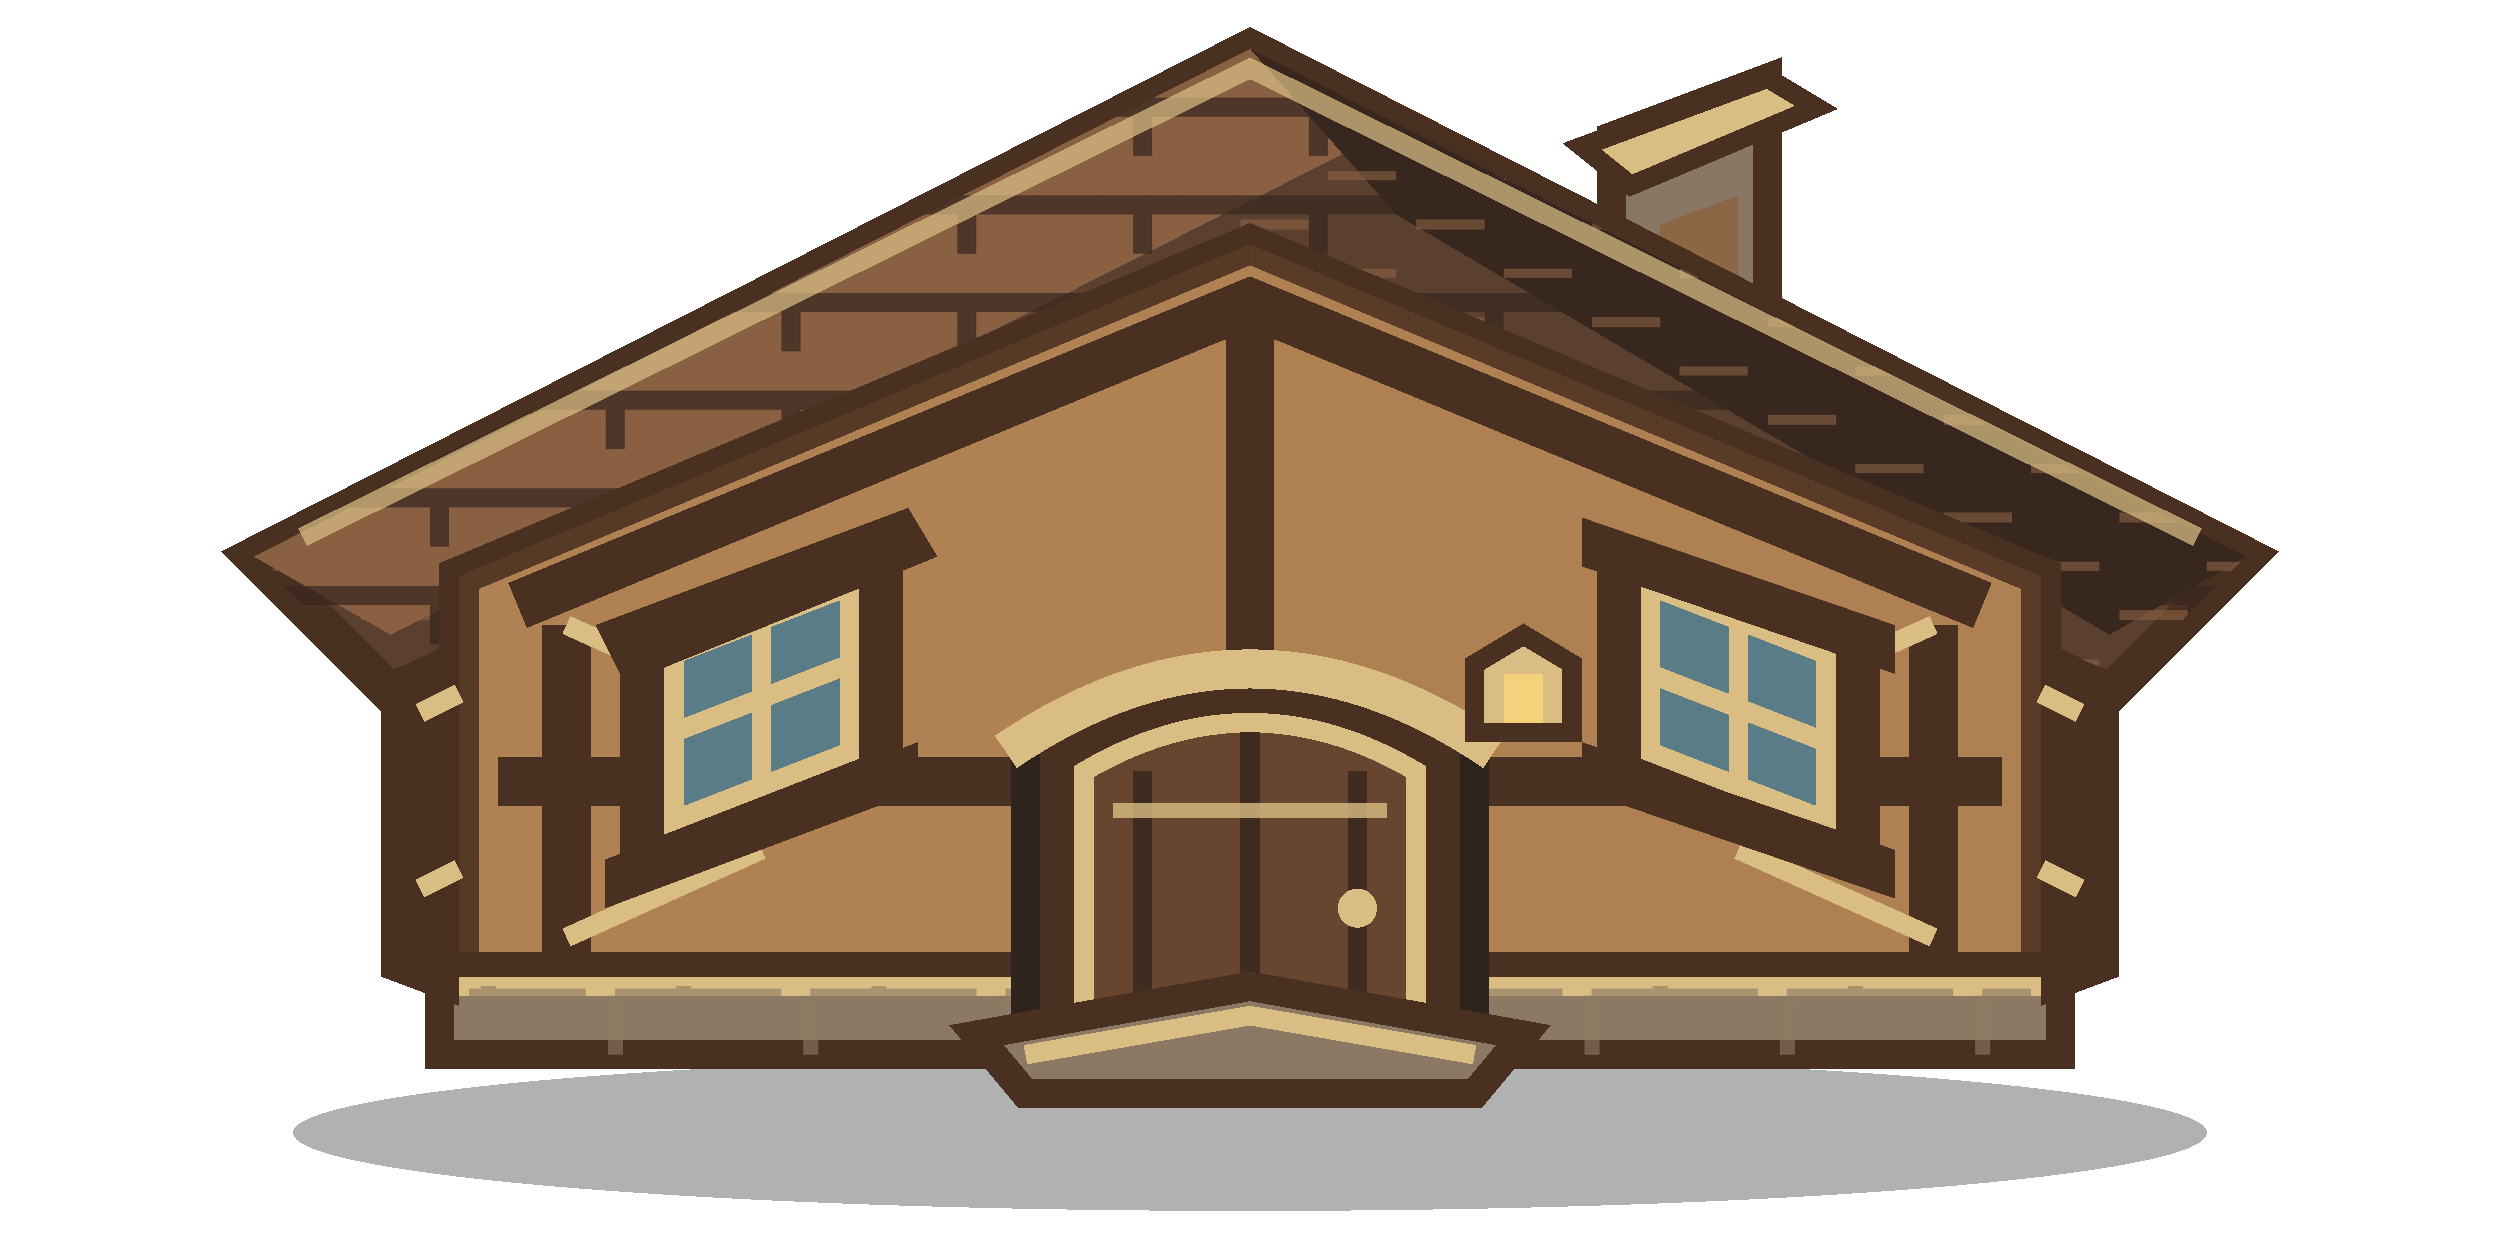
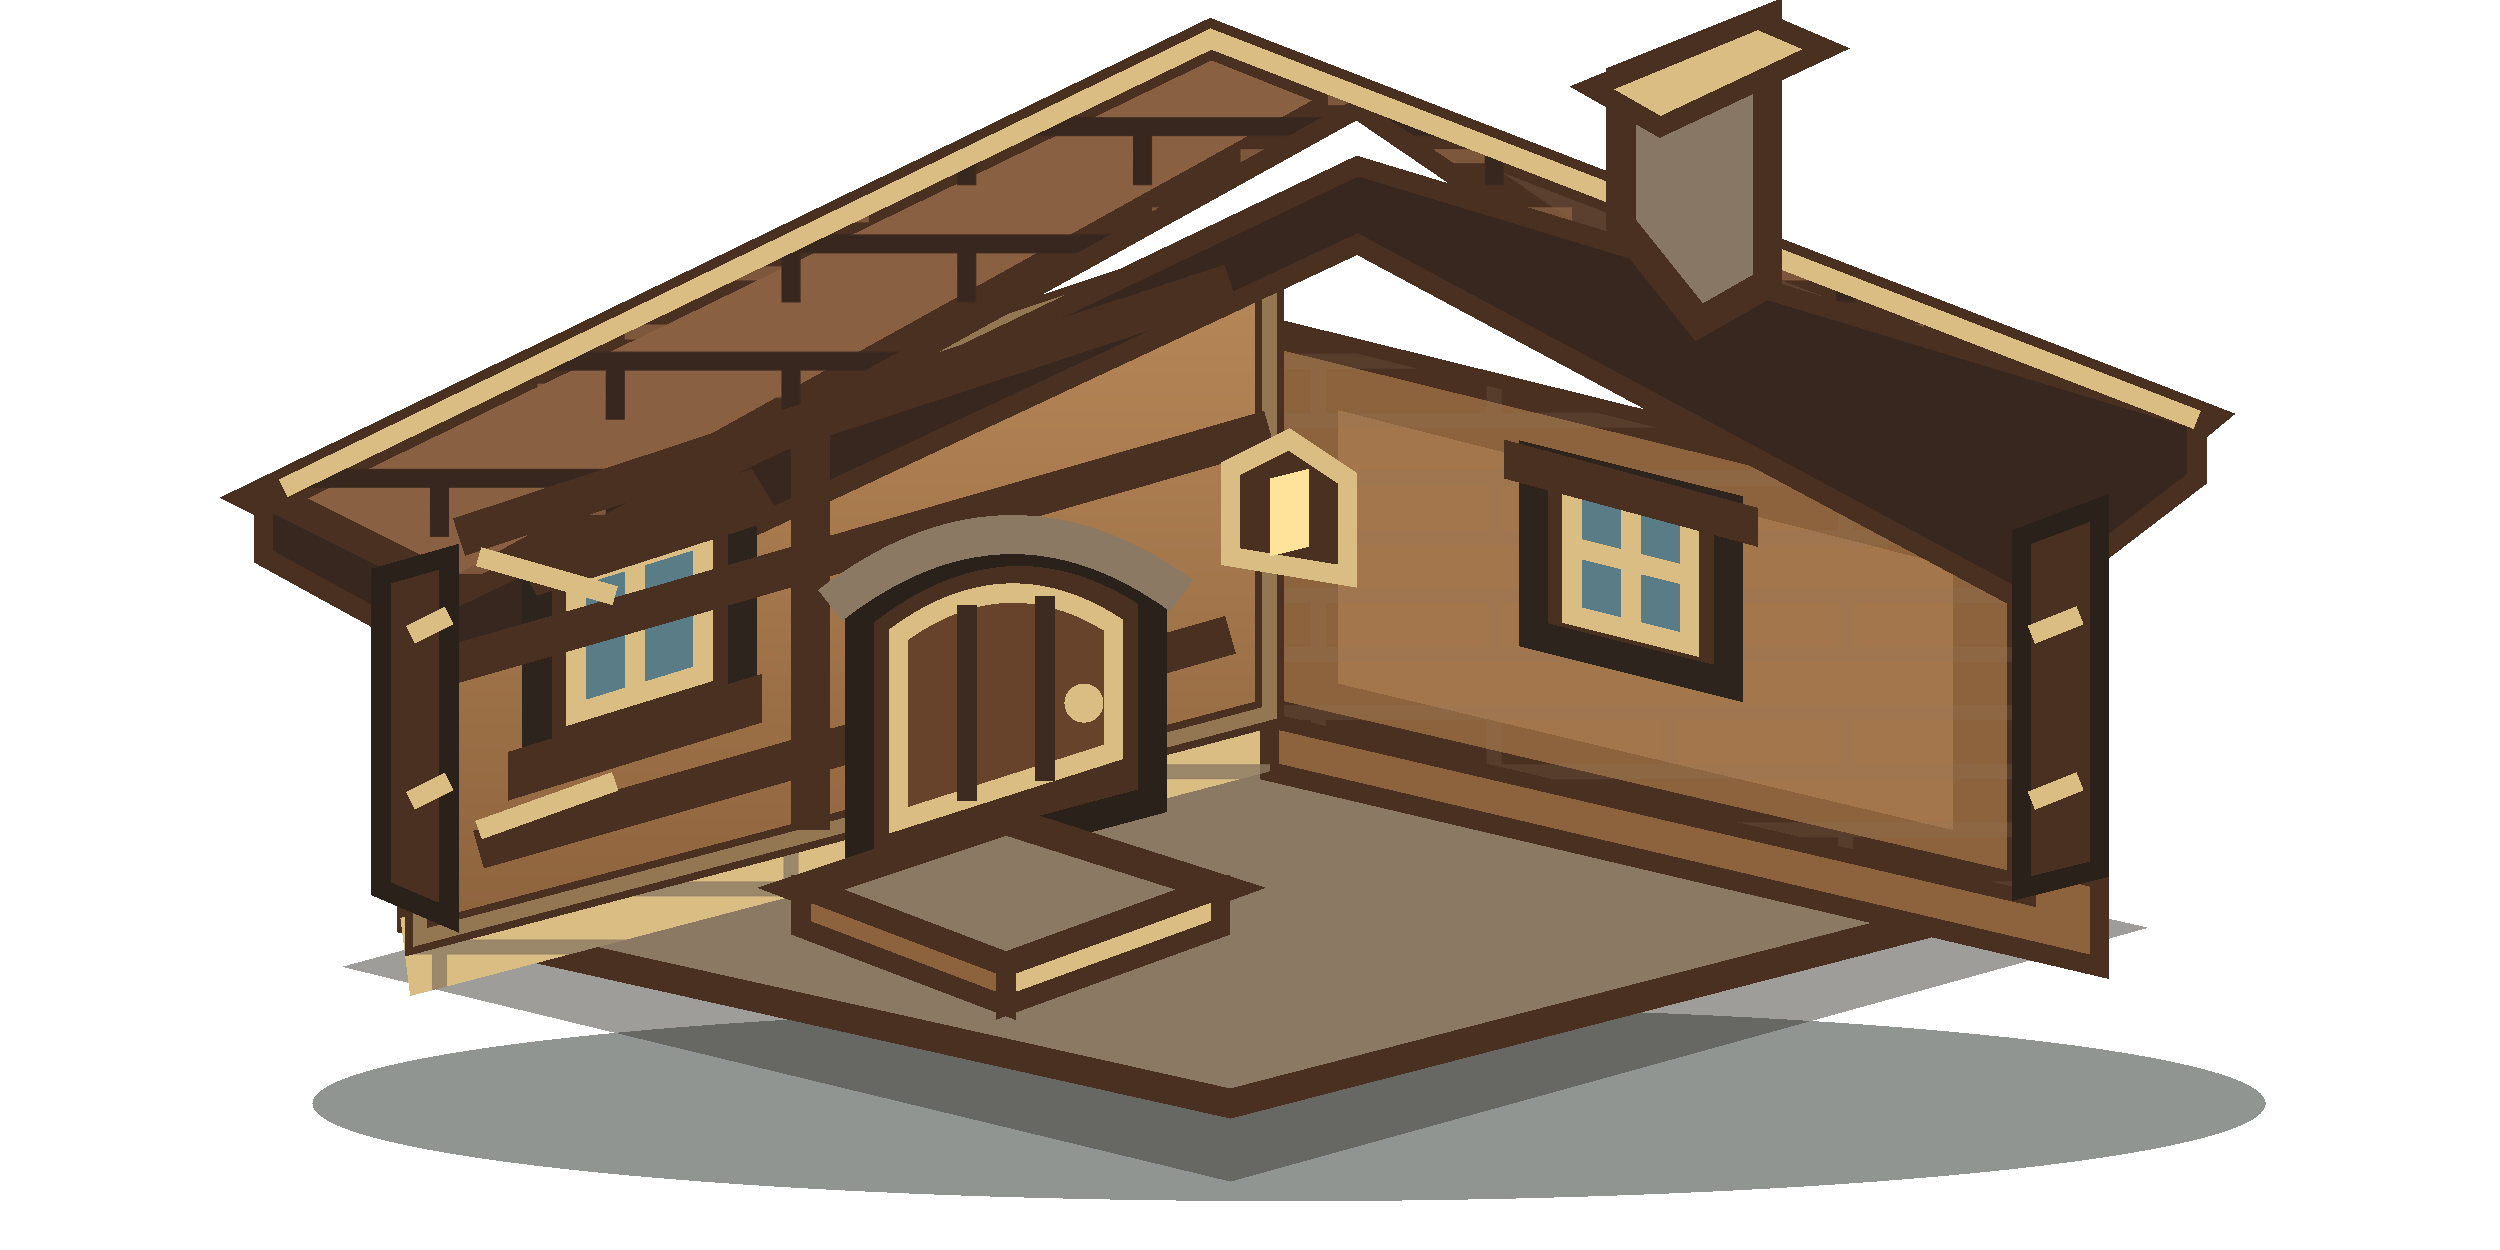
<svg xmlns="http://www.w3.org/2000/svg" viewBox="0 0 256 128" shape-rendering="crispEdges">
  <defs>
-     <pattern id="roofTiles" width="18" height="10" patternUnits="userSpaceOnUse">
-       <path d="M0 1H18M9 1V6" stroke="#38271f" stroke-width="2" opacity=".72" />
-       <path d="M1 3H8M10 8H17" stroke="#8a6042" stroke-width="1" opacity=".6" />
+     <linearGradient id="front" x1="0" y1="0" x2="0" y2="1">
+       <stop stop-color="#b98959" />
+       <stop offset="1" stop-color="#8d633d" />
+     </linearGradient>
+     <pattern id="tiles" width="18" height="12" patternUnits="userSpaceOnUse">
+       <path d="M0 1H18M9 1V7" stroke="#38271f" stroke-width="2" />
+       <path d="M1 4H8M10 10H17" stroke="#8a6042" stroke-width="1.5" opacity=".8" />
    </pattern>
-     <pattern id="stones" width="20" height="12" patternUnits="userSpaceOnUse">
-       <path d="M0 1H20M10 1V6M3 6H20M3 6V12" fill="none" stroke="#8c7963" stroke-width="1.5" opacity=".68" />
+     <pattern id="block" width="18" height="12" patternUnits="userSpaceOnUse">
+       <path d="M0 1H18M9 1V7M0 7H18" stroke="#8c7963" stroke-width="1.5" opacity=".8" />
    </pattern>
  </defs>
-   <ellipse cx="128" cy="116" rx="98" ry="8" fill="#202a23" opacity=".36" />
-   <path d="M165 35V14L181 8V43Z" fill="#887765" stroke="#4a3021" stroke-width="3" />
-   <path d="M162 15 181 8 186 11 167 19Z" fill="#d9bd83" stroke="#4a3021" stroke-width="2" />
-   <path d="M170 23 178 20V31L170 34Z" fill="#8d633d" opacity=".8" />
-   <path d="M26 57 128 5 230 57 216 71 128 29 40 71Z" fill="#5b4030" stroke="#4a3021" stroke-width="4" />
-   <path d="M26 57 128 5 143 13 40 65Z" fill="#8a6042" />
-   <path d="M128 5 230 57 216 65 143 22Z" fill="#38271f" />
-   <path d="M26 57 128 5 230 57 216 71 128 29 40 71Z" fill="url(#roofTiles)" />
-   <path d="M31 55 128 7 225 55" fill="none" stroke="#d9bd83" stroke-width="2" opacity=".72" />
-   <path d="M47 59 128 25 209 59 209 105 47 105Z" fill="#b98959" stroke="#4a3021" stroke-width="4" />
-   <path d="M47 59 128 25 128 105 47 105Z" fill="#8d633d" opacity=".2" />
-   <path d="M128 25 209 59 209 105 128 105Z" fill="#8d633d" opacity=".22" />
-   <path d="M45 99 128 99 211 99 211 108 45 108Z" fill="#8c7963" stroke="#4a3021" stroke-width="3" />
-   <path d="M46 101H210" stroke="#d9bd83" stroke-width="2" />
-   <path d="M48 101 128 101 208 101 208 108 48 108Z" fill="url(#stones)" opacity=".9" />
-   <path d="M53 62 128 31 203 62M58 64V98M198 64V98M128 31V98M51 80H205" fill="none" stroke="#4a3021" stroke-width="5" />
-   <path d="M58 64 78 73M198 64 178 73M58 96 78 87M198 96 178 87" stroke="#d9bd83" stroke-width="2" />
-   <path d="M65 66 91 56 91 79 65 89Z" fill="#4a3021" stroke="#4a3021" stroke-width="3" />
-   <path d="M69 67 87 60 87 77 69 84Z" fill="#5a7c86" stroke="#d9bd83" stroke-width="2" />
-   <path d="M78 63V80M69 75 87 68" stroke="#d9bd83" stroke-width="2" />
-   <path d="M61 64 93 52 96 57 64 70Z" fill="#4a3021" />
-   <path d="M62 88 94 76 94 81 62 93Z" fill="#4a3021" />
-   <path d="M165 56 191 66 191 89 165 79Z" fill="#4a3021" stroke="#4a3021" stroke-width="3" />
-   <path d="M169 60 187 67 187 84 169 77Z" fill="#5a7c86" stroke="#d9bd83" stroke-width="2" />
-   <path d="M178 64V80M169 69 187 76" stroke="#d9bd83" stroke-width="2" />
-   <path d="M162 53 194 64 194 69 162 58Z" fill="#4a3021" />
-   <path d="M162 76 194 87 194 92 162 81Z" fill="#4a3021" />
-   <path d="M105 76Q128 62 151 76V107H105Z" fill="#4a3021" stroke="#2e241d" stroke-width="3" />
-   <path d="M111 79Q128 69 145 79V105H111Z" fill="#68452e" stroke="#d9bd83" stroke-width="2" />
-   <path d="M117 79V104M128 75V104M139 79V104" stroke="#3e2c21" stroke-width="2" />
-   <path d="M114 83 142 83" stroke="#d9bd83" stroke-width="1.5" opacity=".8" />
-   <circle cx="139" cy="93" r="2" fill="#d9bd83" />
-   <path d="M103 77Q128 60 153 77" fill="none" stroke="#d9bd83" stroke-width="4" />
-   <path d="M100 106 128 101 156 106 151 112 105 112Z" fill="#8c7963" stroke="#4a3021" stroke-width="3" />
-   <path d="M105 108 128 104 151 108" fill="none" stroke="#d9bd83" stroke-width="2" />
-   <path d="M151 75V68L156 65 161 68V75Z" fill="#d9bd83" stroke="#4a3021" stroke-width="2" />
-   <path d="M154 69H158V74H154Z" fill="#f4d27b" />
-   <path d="M39 69 47 66V103L39 100ZM209 66 217 69V100L209 103Z" fill="#4a3021" />
-   <path d="M43 73 47 71M43 91 47 89M209 71 213 73M209 89 213 91" stroke="#d9bd83" stroke-width="2" />
+   <ellipse cx="132" cy="113" rx="100" ry="10" fill="#17221b" opacity=".48" />
+   <path d="M35 99 128 74 220 95 126 121Z" fill="#3d3c33" opacity=".5" />
+   <path d="M41 94 130 70 215 90 126 113Z" fill="#8c7963" stroke="#4a3021" stroke-width="3" />
+   <path d="M41 94 130 70 130 79 42 102Z" fill="#d9bd83" />
+   <path d="M130 70 215 90 215 99 130 79Z" fill="#8d633d" stroke="#4a3021" stroke-width="2" />
+   <path d="M42 97 130 74 130 79 42 102Z" fill="url(#block)" />
+   <path d="M130 34 207 53 207 91 130 73Z" fill="#8d633d" stroke="#4a3021" stroke-width="3" />
+   <path d="M137 42 200 58 200 85 137 70Z" fill="#b98959" opacity=".48" />
+   <path d="M130 34 207 53 207 91 130 73Z" fill="url(#block)" opacity="0.22" />
+   <path d="M43 53 130 24 130 73 43 96Z" fill="url(#front)" stroke="#4a3021" stroke-width="3" />
+   <path d="M43 53 130 24 130 73 43 96Z" fill="none" stroke="#d9bd83" stroke-width="1.5" opacity=".5" />
+   <path d="M27 51 124 4 139 10 47 61Z" fill="#8a6042" stroke="#4a3021" stroke-width="4" />
+   <path d="M124 4 225 43 208 57 139 10Z" fill="#5b4030" stroke="#4a3021" stroke-width="4" />
+   <path d="M27 51 124 4 139 10 47 61Z" fill="url(#tiles)" />
+   <path d="M124 4 225 43 208 57 139 10Z" fill="url(#tiles)" />
+   <path d="M27 51 47 61 139 17 225 43 225 49 208 62 139 25 47 68 27 57Z" fill="#38271f" stroke="#4a3021" stroke-width="2" />
+   <path d="M29 50 124 4 225 43" fill="none" stroke="#d9bd83" stroke-width="2" />
+   <path d="M166 23 166 8 181 2 181 29 174 33Z" fill="#887765" stroke="#4a3021" stroke-width="3" />
+   <path d="M163 9 180 2 187 5 170 13Z" fill="#d9bd83" stroke="#4a3021" stroke-width="2" />
+   <path d="M55 58 76 51 76 72 55 78Z" fill="#4a3021" stroke="#2c241d" stroke-width="3" />
+   <path d="M59 59 72 55 72 69 59 73Z" fill="#5a7c86" stroke="#d9bd83" stroke-width="2" />
+   <path d="M65 57V71M59 65 72 61" stroke="#d9bd83" stroke-width="2" />
+   <path d="M52 56 77 48 80 53 55 61Z" fill="#4a3021" />
+   <path d="M52 77 78 69 78 74 52 82Z" fill="#4a3021" />
+   <path d="M157 47 177 52 177 70 157 65Z" fill="#4a3021" stroke="#2c241d" stroke-width="3" />
+   <path d="M161 49 173 53 173 66 161 63Z" fill="#5a7c86" stroke="#d9bd83" stroke-width="2" />
+   <path d="M167 51V64M161 56 173 59" stroke="#d9bd83" stroke-width="2" />
+   <path d="M154 45 180 52 180 56 154 49Z" fill="#4a3021" />
+   <path d="M47 55 126 29M49 87 126 65M83 42V85M43 69 130 44" fill="none" stroke="#4a3021" stroke-width="4" />
+   <path d="M49 57 63 61M49 85 63 80" stroke="#d9bd83" stroke-width="2" />
+   <path d="M88 79V63Q103 51 118 61V71L118 82 88 90Z" fill="#4a3021" stroke="#2a211b" stroke-width="3" />
+   <path d="M92 77V65Q103 57 114 64V77L92 84Z" fill="#67432c" stroke="#d9bd83" stroke-width="2" />
+   <path d="M99 62V82M107 61V80" stroke="#3d2a20" stroke-width="2" />
+   <circle cx="111" cy="72" r="2" fill="#d9bd83" />
+   <path d="M85 62Q103 48 121 61" fill="none" stroke="#8c7963" stroke-width="4" />
+   <path d="M82 91 103 84 125 91 103 99Z" fill="#8c7963" stroke="#4a3021" stroke-width="3" />
+   <path d="M82 91 103 99 103 103 82 95Z" fill="#8d633d" stroke="#4a3021" stroke-width="2" />
+   <path d="M103 99 125 91 125 95 103 103Z" fill="#d9bd83" stroke="#4a3021" stroke-width="2" />
+   <path d="M126 57V48L132 45 138 49V59Z" fill="#4a3021" stroke="#d9bd83" stroke-width="2" />
+   <path d="M130 49 134 48V56L130 57Z" fill="#ffe39a" />
+   <path d="M39 59 46 57 46 94 39 91ZM207 55 215 52 215 89 207 91Z" fill="#4a3021" stroke="#2a211b" stroke-width="2" />
+   <path d="M42 65 46 63M42 82 46 80M208 65 213 63M208 82 213 80" stroke="#d9bd83" stroke-width="2" />
</svg>
